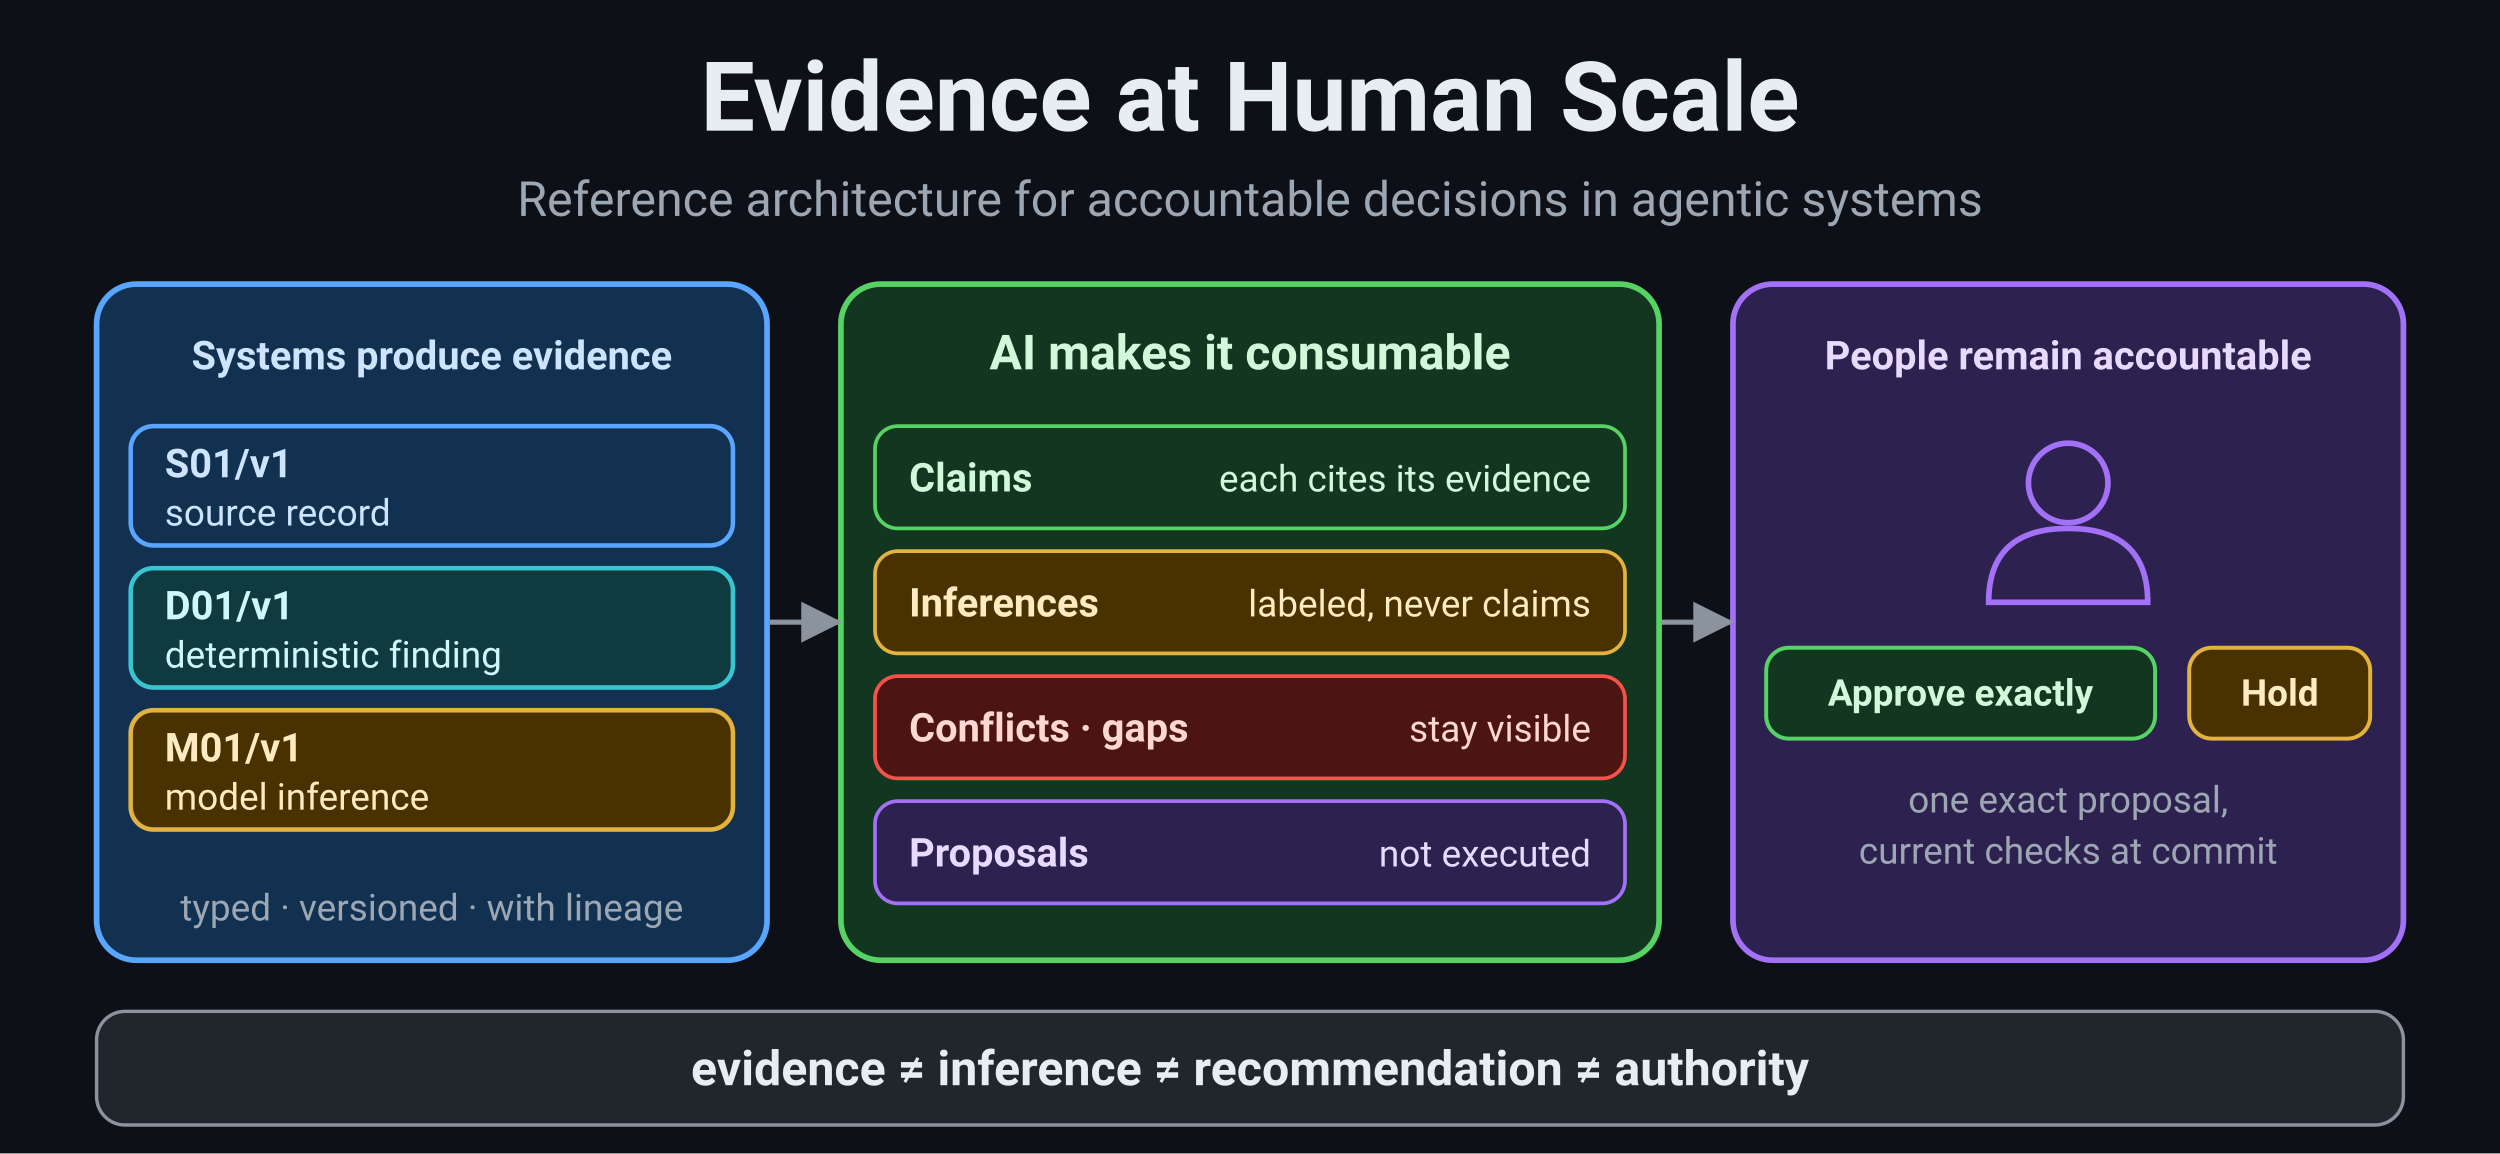
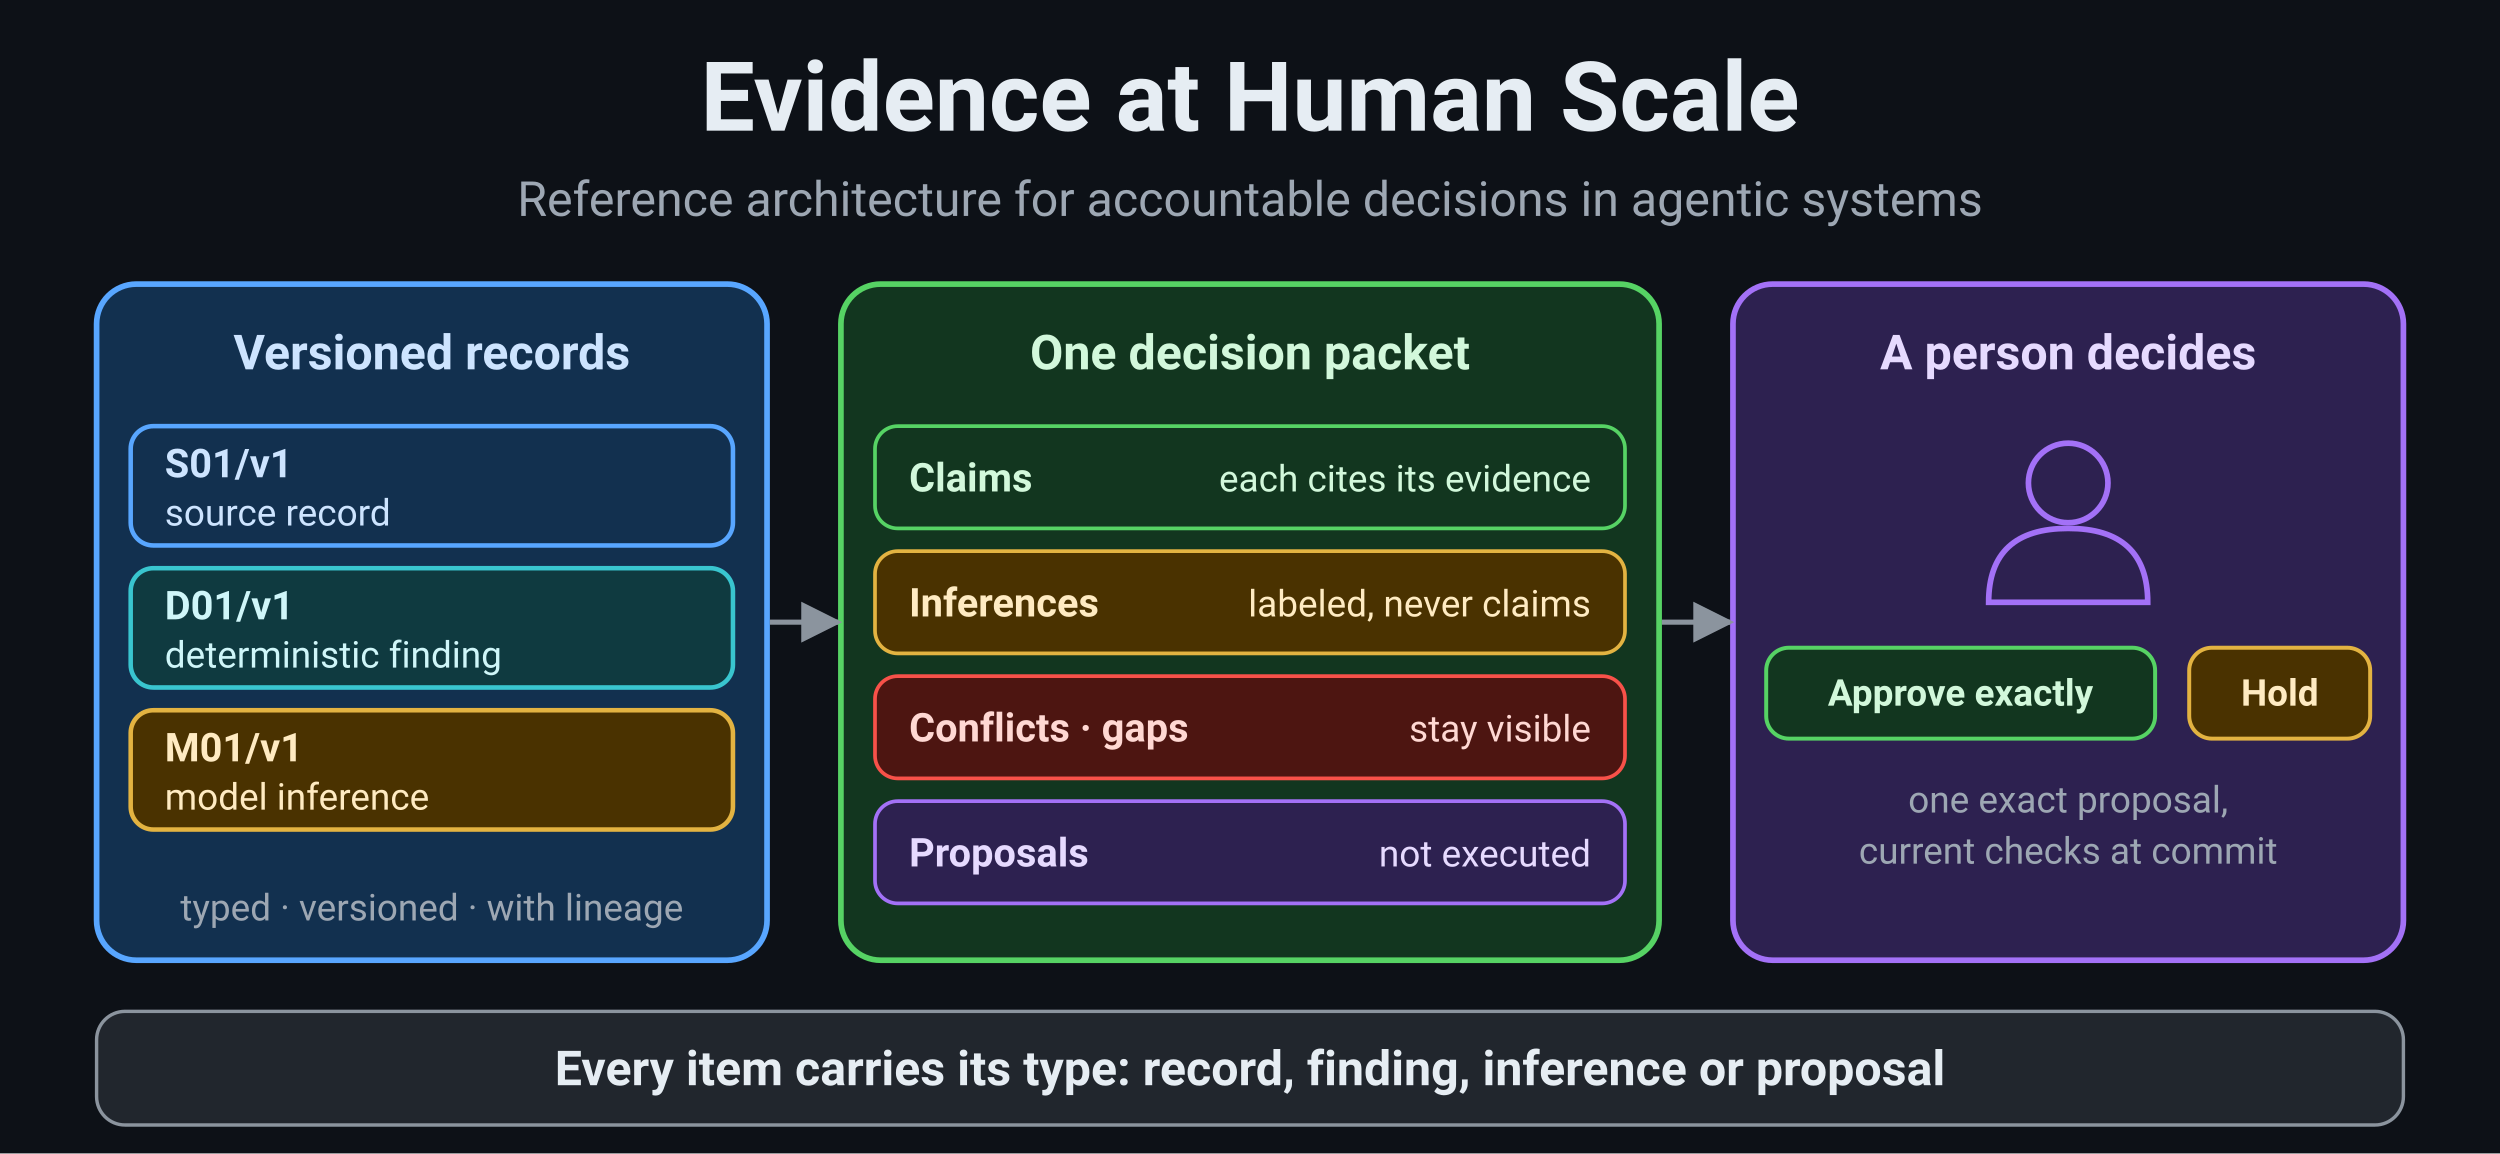
<svg xmlns="http://www.w3.org/2000/svg" viewBox="0 0 880 406" width="880" height="406" role="img" aria-labelledby="t d" font-family="-apple-system, 'Segoe UI', Roboto, Helvetica, Arial, sans-serif">
  <defs>
    <marker id="arr" viewBox="0 0 10 10" refX="9" refY="5" markerWidth="8" markerHeight="8" orient="auto-start-reverse">
      <path d="M0 0 L10 5 L0 10 z" fill="#8b949e" />
    </marker>
    <marker id="arrs" viewBox="0 0 10 10" refX="9" refY="5" markerWidth="5.5" markerHeight="5.5" orient="auto-start-reverse">
      <path d="M0 0 L10 5 L0 10 z" fill="#8b949e" />
    </marker>
  </defs>
  <rect width="880" height="406" fill="#0d1117" />
  <text x="440.0" y="46.0" font-size="34" text-anchor="middle" font-weight="700" fill="#e6edf3">Evidence at Human Scale</text>
  <text x="440.0" y="76.0" font-size="17" text-anchor="middle" fill="#9da7b3">Reference architecture for accountable decisions in agentic systems</text>
  <rect x="34.0" y="100.0" width="236.0" height="238.0" rx="14" fill="#12304F" stroke="#58A6FF" stroke-width="2" />
-   <text x="152.0" y="130.0" font-size="14.0" text-anchor="middle" font-weight="700" fill="#CDE4FF">Systems produce evidence</text>
+   <text x="152.0" y="130.0" font-size="17" text-anchor="middle" font-weight="700" fill="#CDE4FF">Versioned records</text>
  <rect x="46.0" y="150.0" width="212.0" height="42.0" rx="8" fill="#12304F" stroke="#58A6FF" stroke-width="1.6" />
  <text x="58.0" y="168.0" font-size="14" text-anchor="start" font-weight="700" fill="#CDE4FF">S01/v1</text>
  <text x="58.0" y="185.0" font-size="13" text-anchor="start" fill="#CDE4FF">source record</text>
  <rect x="46.0" y="200.0" width="212.0" height="42.0" rx="8" fill="#0F3A40" stroke="#39C5CF" stroke-width="1.6" />
  <text x="58.0" y="218.0" font-size="14" text-anchor="start" font-weight="700" fill="#CFF6F9">D01/v1</text>
  <text x="58.0" y="235.0" font-size="13" text-anchor="start" fill="#CFF6F9">deterministic finding</text>
  <rect x="46.0" y="250.0" width="212.0" height="42.0" rx="8" fill="#4A3200" stroke="#E3B341" stroke-width="1.6" />
  <text x="58.0" y="268.0" font-size="14" text-anchor="start" font-weight="700" fill="#FFEBC2">M01/v1</text>
  <text x="58.0" y="285.0" font-size="13" text-anchor="start" fill="#FFEBC2">model inference</text>
  <text x="152.0" y="324.0" font-size="13" text-anchor="middle" fill="#9da7b3">typed · versioned · with lineage</text>
  <rect x="296.0" y="100.0" width="288.0" height="238.0" rx="14" fill="#12361F" stroke="#56D364" stroke-width="2" />
-   <text x="440.0" y="130.0" font-size="17" text-anchor="middle" font-weight="700" fill="#D2F8DB">AI makes it consumable</text>
+   <text x="440.0" y="130.0" font-size="17" text-anchor="middle" font-weight="700" fill="#D2F8DB">One decision packet</text>
  <rect x="308.0" y="150.0" width="264.0" height="36.0" rx="8" fill="#12361F" stroke="#56D364" stroke-width="1.3" />
  <text x="320.0" y="173.0" font-size="14" text-anchor="start" font-weight="700" fill="#D2F8DB">Claims</text>
  <text x="560.0" y="173.0" font-size="13" text-anchor="end" fill="#D2F8DB">each cites its evidence</text>
  <rect x="308.0" y="194.0" width="264.0" height="36.0" rx="8" fill="#4A3200" stroke="#E3B341" stroke-width="1.3" />
  <text x="320.0" y="217.0" font-size="14" text-anchor="start" font-weight="700" fill="#FFEBC2">Inferences</text>
  <text x="560.0" y="217.0" font-size="13" text-anchor="end" fill="#FFEBC2">labeled, never claims</text>
  <rect x="308.0" y="238.0" width="264.0" height="36.0" rx="8" fill="#4D1511" stroke="#F85149" stroke-width="1.3" />
  <text x="320.0" y="261.0" font-size="14" text-anchor="start" font-weight="700" fill="#FFD8D3">Conflicts · gaps</text>
  <text x="560.0" y="261.0" font-size="13" text-anchor="end" fill="#FFD8D3">stay visible</text>
  <rect x="308.0" y="282.0" width="264.0" height="36.0" rx="8" fill="#2D2150" stroke="#A371F7" stroke-width="1.3" />
  <text x="320.0" y="305.0" font-size="14" text-anchor="start" font-weight="700" fill="#E6DAFF">Proposals</text>
  <text x="560.0" y="305.0" font-size="13" text-anchor="end" fill="#E6DAFF">not executed</text>
  <rect x="610.0" y="100.0" width="236.0" height="238.0" rx="14" fill="#2D2150" stroke="#A371F7" stroke-width="2" />
-   <text x="728.0" y="130.0" font-size="14.0" text-anchor="middle" font-weight="700" fill="#E6DAFF">People remain accountable</text>
+   <text x="728.0" y="130.0" font-size="17" text-anchor="middle" font-weight="700" fill="#E6DAFF">A person decides</text>
  <circle cx="728.0" cy="170.0" r="14" fill="#2D2150" stroke="#A371F7" stroke-width="2" />
  <path d="M700.0 212.0 q0 -26 28 -26 q28 0 28 26 z" fill="#2D2150" stroke="#A371F7" stroke-width="2" />
  <rect x="621.7" y="228.0" width="136.9" height="32.0" rx="8" fill="#12361F" stroke="#56D364" stroke-width="1.4" />
  <text x="690.1" y="248.4" font-size="13" text-anchor="middle" font-weight="700" fill="#D2F8DB">Approve exactly</text>
  <rect x="770.6" y="228.0" width="63.7" height="32.0" rx="8" fill="#4A3200" stroke="#E3B341" stroke-width="1.4" />
  <text x="802.5" y="248.4" font-size="13" text-anchor="middle" font-weight="700" fill="#FFEBC2">Hold</text>
  <text x="728.0" y="286.0" font-size="13" text-anchor="middle" fill="#9da7b3">one exact proposal,</text>
  <text x="728.0" y="304.0" font-size="13" text-anchor="middle" fill="#9da7b3">current checks at commit</text>
  <path d="M271.0 219.0 L295.0 219.0" fill="none" stroke="#8b949e" stroke-width="1.8" marker-end="url(#arr)" />
  <path d="M585.0 219.0 L609.0 219.0" fill="none" stroke="#8b949e" stroke-width="1.8" marker-end="url(#arr)" />
  <rect x="34.0" y="356.0" width="812.0" height="40.0" rx="10" fill="#21262D" stroke="#8b949e" stroke-width="1.2" />
-   <text x="440.0" y="382.0" font-size="17" text-anchor="middle" font-weight="700" fill="#e6edf3">evidence  ≠  inference  ≠  recommendation  ≠  authority</text>
+   <text x="440.0" y="382.0" font-size="17" text-anchor="middle" font-weight="700" fill="#e6edf3">Every item carries its type: record, finding, inference or proposal</text>
</svg>
